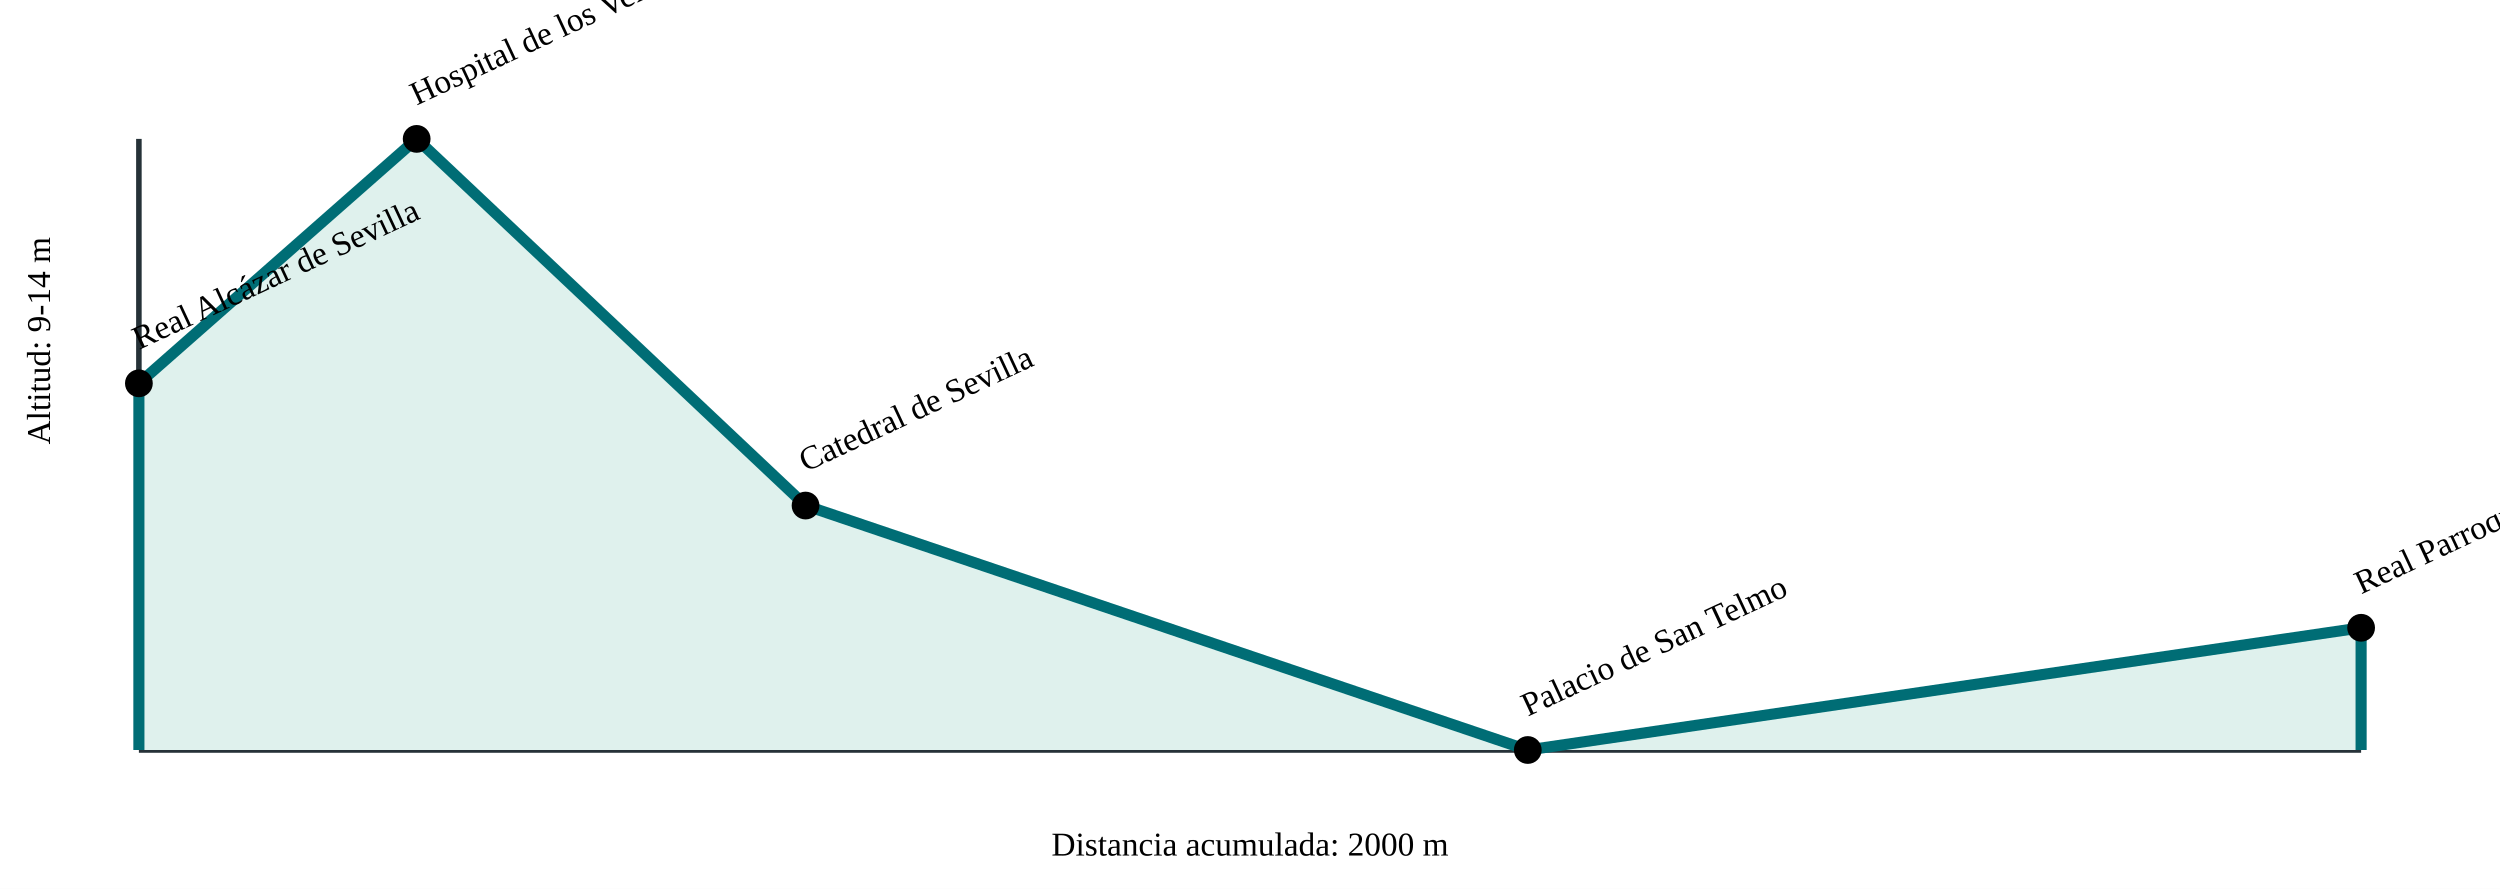
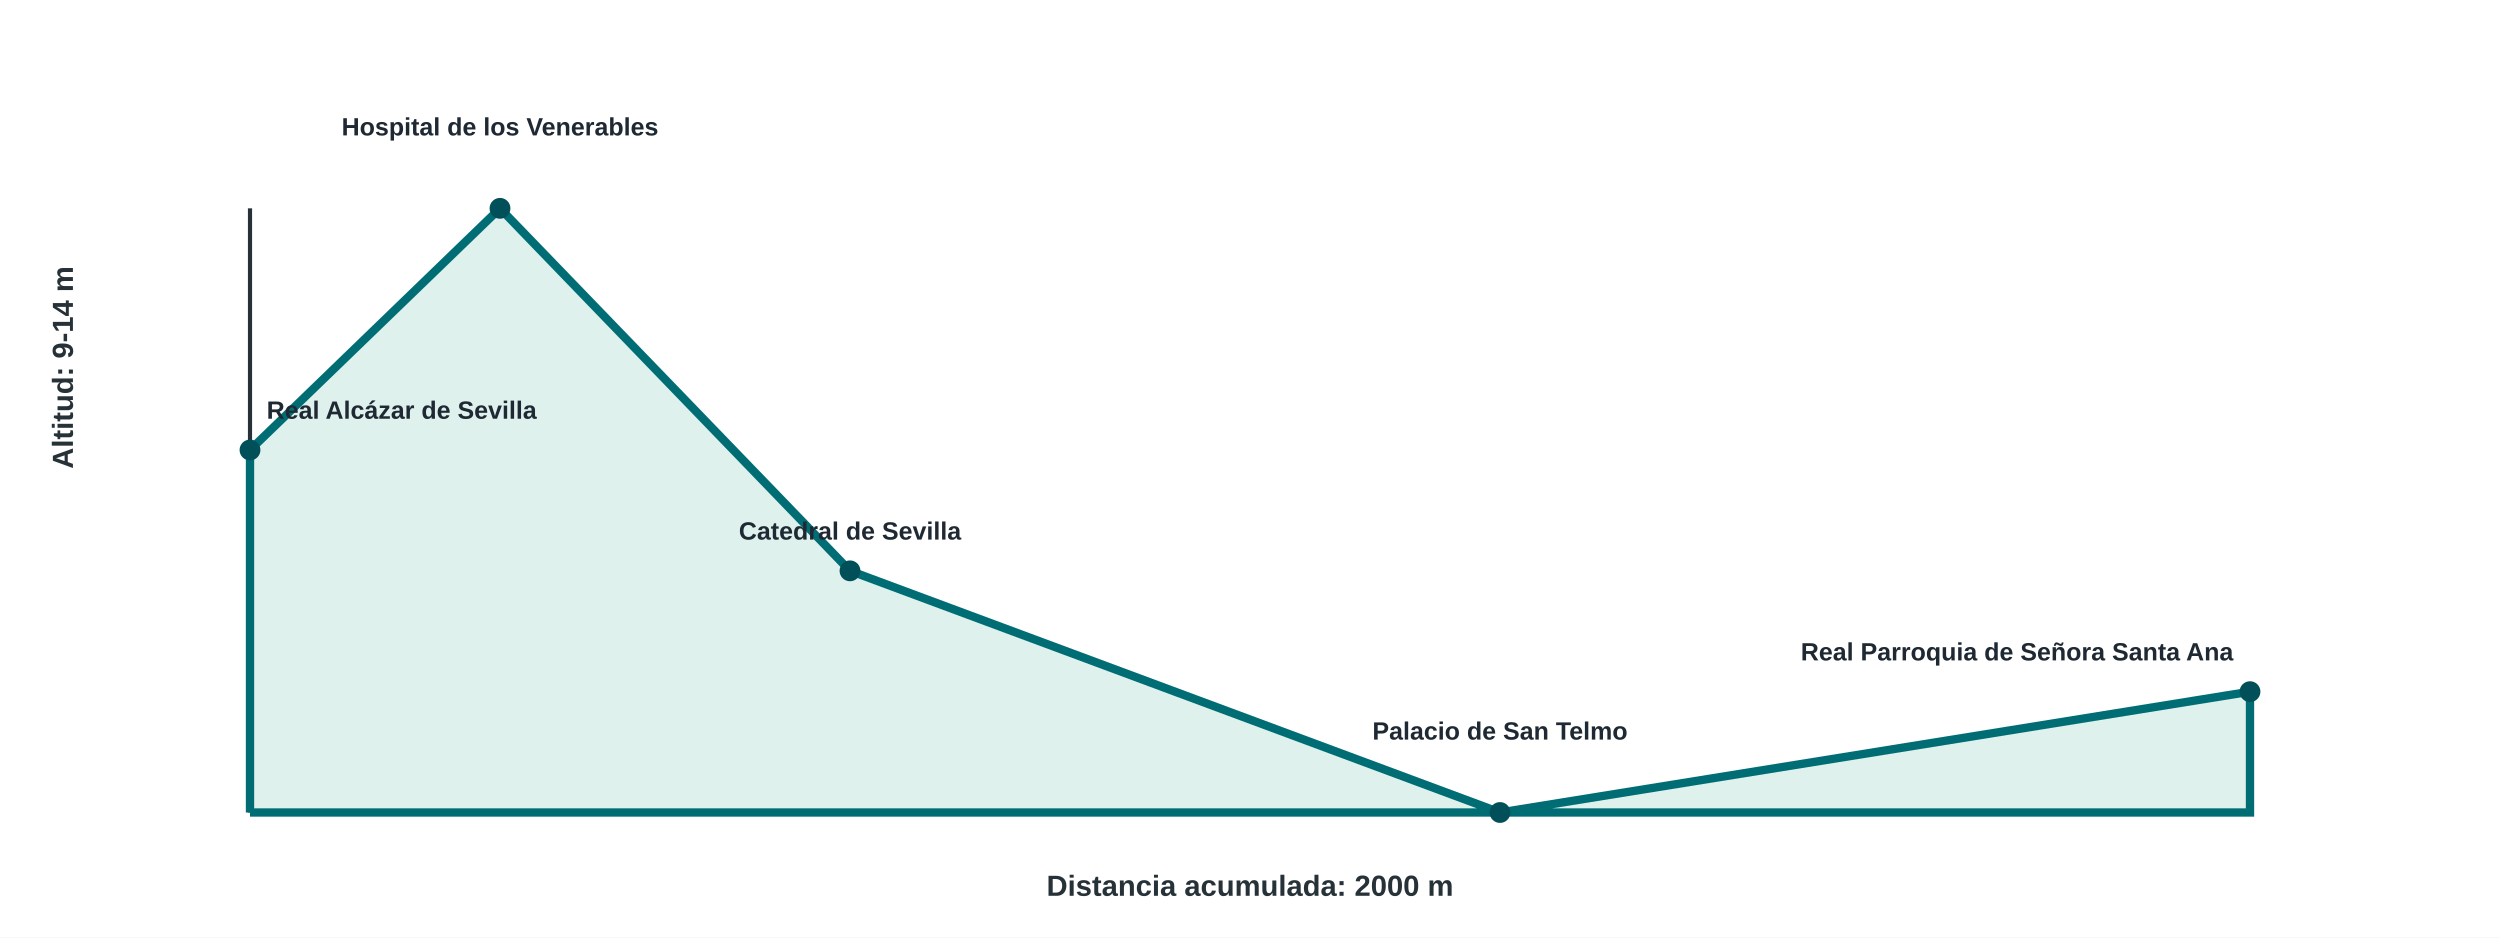
- <svg xmlns="http://www.w3.org/2000/svg" viewBox="0 0 900 320" role="img" aria-label="Altimetría de Sevilla Monumental y Triana">
-   <rect x="0" y="0" width="900" height="320" fill="#ffffff" />
-   <line x1="50" y1="270" x2="850" y2="270" stroke="#263238" stroke-width="2" />
-   <line x1="50" y1="50" x2="50" y2="270" stroke="#263238" stroke-width="2" />
-   <text x="450.0" y="308" text-anchor="middle">Distancia acumulada: 2000 m</text>
-   <text x="18" y="160.0" transform="rotate(-90 18 160.0)">Altitud: 9-14 m</text>
-   <polyline points="50,270 50.00,138.00 150.00,50.00 290.00,182.00 550.00,270.00 850.00,226.00 850,270" fill="#dff1ed" stroke="#006d75" stroke-width="4" />
-   <circle cx="50.00" cy="138.00" r="5" />
-   <circle cx="150.00" cy="50.00" r="5" />
-   <circle cx="290.00" cy="182.00" r="5" />
-   <circle cx="550.00" cy="270.00" r="5" />
-   <circle cx="850.00" cy="226.00" r="5" />
-   <text x="50.00" y="126.00" transform="rotate(-25 50.00 126.00)">Real Alcázar de Sevilla</text>
-   <text x="150.00" y="38.00" transform="rotate(-25 150.00 38.00)">Hospital de los Venerables</text>
-   <text x="290.00" y="170.00" transform="rotate(-25 290.00 170.00)">Catedral de Sevilla</text>
-   <text x="550.00" y="258.00" transform="rotate(-25 550.00 258.00)">Palacio de San Telmo</text>
-   <text x="850.00" y="214.00" transform="rotate(-25 850.00 214.00)">Real Parroquia de Señora Santa Ana</text>
+ <svg xmlns="http://www.w3.org/2000/svg" viewBox="0 0 1200 450" role="img" aria-label="Altimetría de Sevilla Monumental y Triana">
+   <rect x="0" y="0" width="1200" height="450" fill="#ffffff" />
+   <line x1="120" y1="390" x2="1080" y2="390" stroke="#263238" stroke-width="2" />
+   <line x1="120" y1="100" x2="120" y2="390" stroke="#263238" stroke-width="2" />
+   <text x="600.0" y="430" text-anchor="middle" font-family="Arial, sans-serif" font-size="14" font-weight="bold" fill="#263238">Distancia acumulada: 2000 m</text>
+   <text x="35" y="225.0" transform="rotate(-90 35 225.0)" font-family="Arial, sans-serif" font-size="14" font-weight="bold" fill="#263238">Altitud: 9-14 m</text>
+   <polyline points="120,390 120.00,216.00 240.00,100.00 408.00,274.00 720.00,390.00 1080.00,332.00 1080,390 120,390" fill="#dff1ed" stroke="#006d75" stroke-width="4" />
+   <circle cx="120.00" cy="216.00" r="5" fill="#004f59" />
+   <circle cx="240.00" cy="100.00" r="5" fill="#004f59" />
+   <circle cx="408.00" cy="274.00" r="5" fill="#004f59" />
+   <circle cx="720.00" cy="390.00" r="5" fill="#004f59" />
+   <circle cx="1080.00" cy="332.00" r="5" fill="#004f59" />
+   <g font-family="Arial, sans-serif" font-size="12" font-weight="bold" fill="#1f2933">
+     <text x="128.00" y="201.00" text-anchor="start">Real Alcázar de Sevilla</text>
+     <text x="240.00" y="65.00" text-anchor="middle">Hospital de los Venerables</text>
+     <text x="408.00" y="259.00" text-anchor="middle">Catedral de Sevilla</text>
+     <text x="720.00" y="355.00" text-anchor="middle">Palacio de San Telmo</text>
+     <text x="1072.00" y="317.00" text-anchor="end">Real Parroquia de Señora Santa Ana</text>
+   </g>
</svg>
